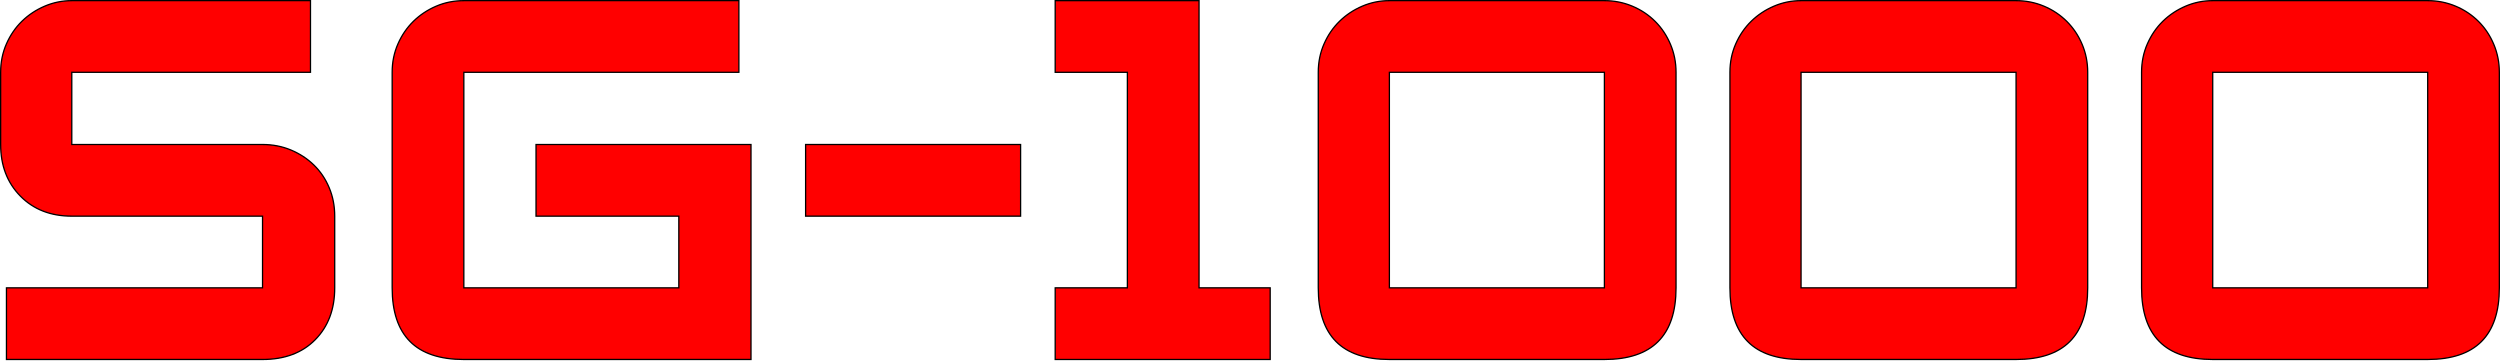
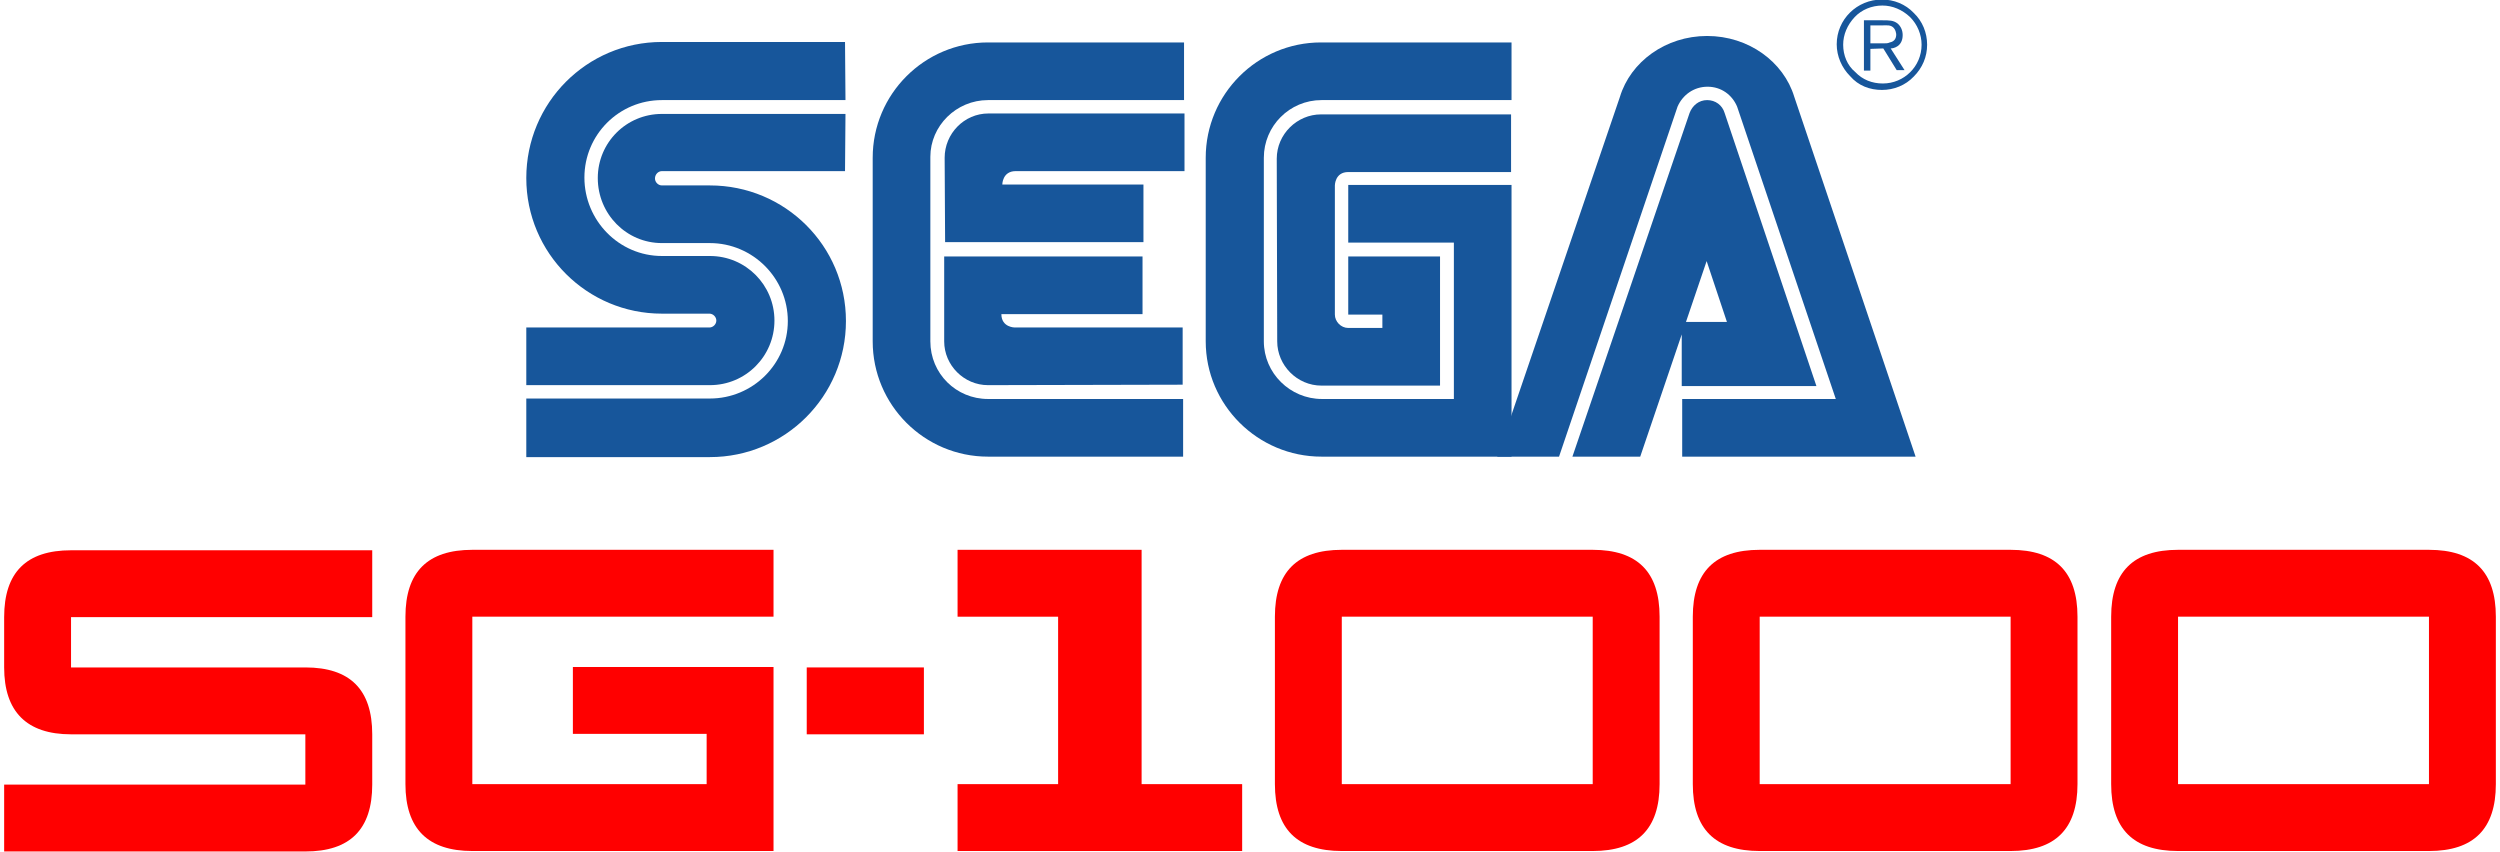
- <svg xmlns="http://www.w3.org/2000/svg" width="1924.699" height="277.256" id="svg4139" version="1.1">
-   <defs id="defs3" />
-   <g id="layer1" transform="translate(-4.383546,-772.4943)">
-     <path id="path6759" style="font-size:40px;font-style:normal;font-variant:normal;font-weight:normal;font-stretch:normal;text-align:center;line-height:125%;letter-spacing:0px;word-spacing:0px;writing-mode:lr-tb;text-anchor:middle;fill:#ff0000;fill-opacity:1;stroke:#000000;stroke-opacity:1;font-family:Zeroes One;-inkscape-font-specification:Zeroes One" d="m 262.074,994.086 c -2.9e-4,16.49 -5.004,29.806 -15.011,39.95 -10.007,10.144 -23.528,15.214 -40.562,15.214 l -197.149,0 0,-55.164 197.149,0 0,-55.177 -146.849,0 c -16.226,0 -29.41,-5.138 -39.554,-15.413 C 9.955,913.221 4.884,899.971 4.884,883.745 l 0,-55.586 c -2.54e-5,-7.84 1.488,-15.14 4.463,-21.9 2.975,-6.759 6.964,-12.573 11.965,-17.443 5.001,-4.869 10.816,-8.724 17.443,-11.562 6.627,-2.84 13.593,-4.258 20.897,-4.259 l 183.766,0 0,55.165 -183.766,0 0,55.586 146.849,0 c 7.84,0 15.142,1.419 21.906,4.258 6.763,2.839 12.646,6.691 17.647,11.556 5.001,4.866 8.921,10.68 11.761,17.443 2.839,6.763 4.258,14.065 4.259,21.906 z" />
-     <path id="path6761" style="font-size:40px;font-style:normal;font-variant:normal;font-weight:normal;font-stretch:normal;text-align:center;line-height:125%;letter-spacing:0px;word-spacing:0px;writing-mode:lr-tb;text-anchor:middle;fill:#ff0000;fill-opacity:1;stroke:#000000;stroke-opacity:1;font-family:Zeroes One;-inkscape-font-specification:Zeroes One" d="m 582.563,1049.25 -221.079,0 c -36.785,0 -55.177,-18.388 -55.177,-55.164 l 0,-165.927 c -3e-5,-7.84 1.488,-15.14 4.463,-21.9 2.975,-6.759 6.966,-12.573 11.971,-17.443 5.006,-4.869 10.82,-8.724 17.443,-11.562 6.623,-2.84 13.723,-4.258 21.299,-4.259 l 211.757,0 0,55.165 -211.757,0 0,165.927 165.506,0 0,-55.177 -109.933,0 0,-55.164 165.506,0 z" />
-     <path id="path6763" style="font-size:40px;font-style:normal;font-variant:normal;font-weight:normal;font-stretch:normal;text-align:center;line-height:125%;letter-spacing:0px;word-spacing:0px;writing-mode:lr-tb;text-anchor:middle;fill:#ff0000;fill-opacity:1;stroke:#000000;stroke-opacity:1;font-family:Zeroes One;-inkscape-font-specification:Zeroes One" d="m 790.123,938.909 -165.518,0 0,-55.164 165.518,0 z" />
-     <path id="path6765" style="font-size:40px;font-style:normal;font-variant:normal;font-weight:normal;font-stretch:normal;text-align:center;line-height:125%;letter-spacing:0px;word-spacing:0px;writing-mode:lr-tb;text-anchor:middle;fill:#ff0000;fill-opacity:1;stroke:#000000;stroke-opacity:1;font-family:Zeroes One;-inkscape-font-specification:Zeroes One" d="m 982.27,1049.25 -165.518,0 0,-55.164 55.573,0 0,-165.927 -55.573,0 0,-55.165 110.75,0 0,221.092 54.768,0 z" />
-     <path style="font-size:40px;font-style:normal;font-variant:normal;font-weight:normal;font-stretch:normal;text-align:center;line-height:125%;letter-spacing:0px;word-spacing:0px;writing-mode:lr-tb;text-anchor:middle;fill:#ff0000;fill-opacity:1;stroke:#000000;stroke-opacity:1;font-family:Zeroes One;-inkscape-font-specification:Zeroes One" d="M 1069.656 0.5 C 1062.36 0.501 1055.409 1.91 1048.781 4.75 C 1042.154 7.589 1036.345 11.444 1031.344 16.312 C 1026.342 21.182 1022.35 26.991 1019.375 33.75 C 1016.4 40.509 1014.906 47.816 1014.906 55.656 L 1014.906 221.594 C 1014.906 258.37 1033.152 276.75 1069.656 276.75 L 1235.188 276.75 C 1271.964 276.75 1290.343 258.37 1290.344 221.594 L 1290.344 55.656 C 1290.343 48.089 1288.933 40.947 1286.094 34.188 C 1283.254 27.428 1279.345 21.537 1274.344 16.531 C 1269.342 11.526 1263.451 7.589 1256.688 4.75 C 1249.924 1.91 1242.755 0.501 1235.188 0.5 L 1069.656 0.5 z M 1069.656 55.656 L 1235.188 55.656 L 1235.188 221.594 L 1069.656 221.594 L 1069.656 55.656 z " id="path4499" transform="translate(4.383546,772.4943)" />
-     <path style="font-size:40px;font-style:normal;font-variant:normal;font-weight:normal;font-stretch:normal;text-align:center;line-height:125%;letter-spacing:0px;word-spacing:0px;writing-mode:lr-tb;text-anchor:middle;fill:#ff0000;fill-opacity:1;stroke:#000000;stroke-opacity:1;font-family:Zeroes One;-inkscape-font-specification:Zeroes One" d="M 1386.594 0.5 C 1379.298 0.501 1372.346 1.91 1365.719 4.75 C 1359.091 7.589 1353.283 11.444 1348.281 16.312 C 1343.28 21.182 1339.288 26.991 1336.312 33.75 C 1333.337 40.509 1331.844 47.816 1331.844 55.656 L 1331.844 221.594 C 1331.844 258.37 1350.09 276.75 1386.594 276.75 L 1552.125 276.75 C 1588.901 276.75 1607.281 258.37 1607.281 221.594 L 1607.281 55.656 C 1607.281 48.089 1605.87 40.947 1603.031 34.188 C 1600.192 27.428 1596.251 21.537 1591.25 16.531 C 1586.248 11.526 1580.357 7.589 1573.594 4.75 C 1566.83 1.91 1559.693 0.501 1552.125 0.5 L 1386.594 0.5 z M 1386.594 55.656 L 1552.125 55.656 L 1552.125 221.594 L 1386.594 221.594 L 1386.594 55.656 z " transform="translate(4.383546,772.4943)" id="path4503" />
-     <path style="font-size:40px;font-style:normal;font-variant:normal;font-weight:normal;font-stretch:normal;text-align:center;line-height:125%;letter-spacing:0px;word-spacing:0px;writing-mode:lr-tb;text-anchor:middle;fill:#ff0000;fill-opacity:1;stroke:#000000;stroke-opacity:1;font-family:Zeroes One;-inkscape-font-specification:Zeroes One" d="M 1703.531 0.5 C 1696.235 0.501 1689.252 1.91 1682.625 4.75 C 1675.998 7.589 1670.189 11.444 1665.188 16.312 C 1660.186 21.182 1656.194 26.991 1653.219 33.75 C 1650.244 40.509 1648.75 47.816 1648.75 55.656 L 1648.75 221.594 C 1648.75 258.37 1667.027 276.75 1703.531 276.75 L 1869.031 276.75 C 1905.807 276.75 1924.187 258.37 1924.188 221.594 L 1924.188 55.656 C 1924.187 48.089 1922.776 40.947 1919.938 34.188 C 1917.098 27.428 1913.189 21.537 1908.188 16.531 C 1903.186 11.526 1897.295 7.589 1890.531 4.75 C 1883.768 1.91 1876.599 0.501 1869.031 0.5 L 1703.531 0.5 z M 1703.531 55.656 L 1869.031 55.656 L 1869.031 221.594 L 1703.531 221.594 L 1703.531 55.656 z " transform="translate(4.383546,772.4943)" id="path4507" />
+ <svg xmlns="http://www.w3.org/2000/svg" version="1.1" id="Ebene_1" x="0px" y="0px" viewBox="-51 295.6 542 184.5" xml:space="preserve" width="542" height="184.5">
+   <defs id="defs45" />
+   <g id="g874" transform="translate(-51)">
+     <g id="g40">
+       <path style="fill:#17569b" id="path2" d="m 114.1,394.7 h 39.8 c 16.3,0 29.5,-13.2 29.5,-29.5 0,-16.3 -13.2,-29.4 -29.5,-29.4 h -10.4 c -0.8,0 -1.5,-0.7 -1.5,-1.5 0,-0.9 0.7,-1.6 1.5,-1.6 h 39.7 l 0.1,-12.4 h -39.8 c -7.7,0 -13.9,6.2 -13.9,13.9 0,7.8 6.2,14.1 13.9,14.1 h 10.4 c 9.3,0 16.9,7.6 16.9,16.9 0,9.3 -7.6,16.8 -16.9,16.8 h -39.8 z" />
+       <path style="fill:#17569b" id="path4" d="m 114.1,379.1 h 39.8 c 7.8,0 14,-6.3 14,-14 0,-7.7 -6.2,-14 -14,-14 h -10.4 c -9.3,0 -16.8,-7.7 -16.8,-17 0,-9.3 7.5,-16.8 16.8,-16.8 h 39.8 l -0.1,-12.6 h -39.7 c -16.3,0 -29.4,13.2 -29.4,29.5 0,16.3 13.2,29.4 29.4,29.4 h 10.3 c 0.8,0 1.5,0.7 1.5,1.5 0,0.8 -0.7,1.5 -1.5,1.5 h -39.7 z" />
+       <path style="fill:#17569b" id="path6" d="m 214.2,382.1 c -6.9,0 -12.5,-5.5 -12.5,-12.5 v -40 c 0,-6.7 5.6,-12.3 12.5,-12.3 h 42.5 v -12.5 h -42.5 c -13.8,0 -25,11.2 -25,25 v 39.8 c 0,13.8 11.2,25 25,25 h 42.3 v -12.5 z" />
+       <path style="fill:#17569b" id="path8" d="m 204.8,329.8 c 0,-5.2 4.2,-9.6 9.5,-9.6 h 42.5 v 12.5 h -36.6 c -2.9,0 -2.9,2.9 -2.9,2.9 h 30.6 v 12.5 h -43 z" />
+       <path style="fill:#17569b" id="path10" d="m 214.2,379.1 c -5.2,0 -9.5,-4.3 -9.5,-9.5 v -18.4 h 43 v 12.5 h -30.6 c 0,2.9 2.9,2.9 2.9,2.9 h 36.4 V 379 Z" />
+       <path style="fill:#17569b" id="path12" d="m 286.6,382.1 c -6.9,0 -12.6,-5.6 -12.6,-12.5 v -39.8 c 0,-6.9 5.6,-12.5 12.5,-12.5 h 41.2 v -12.5 h -41.3 c -13.8,0 -25,11.2 -25,25 v 39.8 c 0,13.8 11.3,25 25.1,25 h 41.2 v -58.9 h -35.4 v 12.5 h 22.9 v 33.9 z" />
+       <path style="fill:#17569b" id="path14" d="m 276.9,369.6 c 0,5.2 4.3,9.6 9.6,9.6 h 25.7 v -28 h -19.9 v 12.6 h 7.4 v 2.9 h -7.4 c -1.6,0 -2.9,-1.4 -2.9,-2.9 v -28 c 0,0 0,-2.9 2.9,-2.9 h 35.3 v -12.5 h -41.2 c -5.2,0 -9.6,4.3 -9.6,9.6 z" />
+       <path style="fill:#17569b" id="path16" d="m 366.3,320.1 c 0.6,-1.6 2,-2.8 3.8,-2.8 1.8,0 3.3,1.1 3.8,2.8 l 19.9,59.2 h -29.2 v -13.9 h 9.8 l -4.4,-13.2 -14.4,42.4 h -14.7 z" />
+       <path style="fill:#17569b" id="path18" d="m 398,382.1 h -33.3 v 12.5 h 50.6 l -26.3,-78 c -2.3,-7.6 -9.9,-13.2 -18.9,-13.2 -9,0 -16.6,5.6 -18.9,13.2 l -26.6,78 H 338 l 25.7,-75.9 c 1.1,-2.5 3.5,-4.3 6.5,-4.3 2.9,0 5.3,1.7 6.4,4.3 z" />
+       <path style="fill:#17569b" id="path20" d="m 408,315.1 c 2.6,0 5.1,-1 6.9,-2.9 1.9,-1.9 2.9,-4.3 2.9,-6.9 0,-2.6 -1,-5.1 -2.9,-6.9 -1.8,-1.9 -4.3,-2.9 -6.9,-2.9 -5.4,0 -9.8,4.3 -9.8,9.7 0,2.6 1.1,5.1 2.9,6.9 1.8,2.1 4.3,3 6.9,3 z m -8.4,-9.8 c 0,-2.2 0.9,-4.3 2.5,-6 1.5,-1.6 3.7,-2.5 6,-2.5 2.2,0 4.3,0.9 6,2.5 1.6,1.6 2.5,3.8 2.5,6 0,4.7 -3.8,8.4 -8.4,8.4 -2.3,0 -4.4,-0.8 -6,-2.5 -1.7,-1.4 -2.6,-3.6 -2.6,-5.9 z" />
+       <path style="fill:#17569b" id="path22" d="m 405.5,306.2 v 4.7 h -1.4 V 300 h 4 c 1.5,0 2.4,0 3.3,0.7 0.7,0.6 1.1,1.5 1.1,2.5 0,2.5 -2,2.9 -2.6,2.9 l 3,4.7 h -1.7 l -2.9,-4.7 z m 0,-1.2 h 2.9 c 0.5,0 0.9,0 1.3,-0.2 1.1,-0.2 1.4,-1 1.4,-1.7 0,-0.2 -0.1,-1.1 -0.7,-1.6 -0.6,-0.5 -1.3,-0.4 -2.1,-0.4 h -2.8 z" />
+       <g id="g38">
+         <path style="fill:#ff0000" id="path24" d="m 0.9,440.3 v -10.9 c 0,-9.7 4.8,-14.5 14.5,-14.5 h 65.3 v 14.5 H 15.4 v 10.9 h 50.8 c 9.7,0 14.5,4.8 14.5,14.5 v 10.9 c 0,9.7 -4.8,14.5 -14.5,14.5 H 0.9 V 465.7 H 66.2 V 454.8 H 15.4 c -9.6,0 -14.5,-4.9 -14.5,-14.5 z" />
+         <path style="fill:#ff0000" id="path26" d="m 87.9,465.6 v -36.3 c 0,-9.7 4.8,-14.5 14.5,-14.5 h 65.3 v 14.5 h -65.3 v 36.3 h 50.8 v -10.9 h -29 v -14.5 h 43.5 v 39.9 h -65.3 c -9.6,0 -14.5,-4.8 -14.5,-14.5 z" />
+         <path style="fill:#ff0000" id="path28" d="m 174.9,454.8 v -14.5 h 25.4 v 14.5 z" />
+         <path style="fill:#ff0000" id="path30" d="m 207.6,480.1 v -14.5 h 21.8 v -36.3 h -21.8 v -14.5 h 39.9 v 50.8 h 21.8 v 14.5 z" />
+         <path style="fill:#ff0000" id="path32" d="m 359.8,465.6 c 0,9.7 -4.8,14.5 -14.5,14.5 h -54.4 c -9.7,0 -14.5,-4.8 -14.5,-14.5 v -36.3 c 0,-9.7 4.8,-14.5 14.5,-14.5 h 54.4 c 9.7,0 14.5,4.8 14.5,14.5 z m -14.5,0 v -36.3 h -54.4 v 36.3 z" />
+         <path style="fill:#ff0000" id="path34" d="m 450.4,465.6 c 0,9.7 -4.8,14.5 -14.5,14.5 h -54.4 c -9.7,0 -14.5,-4.8 -14.5,-14.5 v -36.3 c 0,-9.7 4.8,-14.5 14.5,-14.5 h 54.4 c 9.7,0 14.5,4.8 14.5,14.5 z m -14.5,0 v -36.3 h -54.4 v 36.3 z" />
+         <path style="fill:#ff0000" id="path36" d="m 541.1,465.6 c 0,9.7 -4.8,14.5 -14.5,14.5 h -54.4 c -9.7,0 -14.5,-4.8 -14.5,-14.5 v -36.3 c 0,-9.7 4.8,-14.5 14.5,-14.5 h 54.4 c 9.7,0 14.5,4.8 14.5,14.5 z m -14.5,0 v -36.3 h -54.4 v 36.3 z" />
+       </g>
+     </g>
  </g>
</svg>
